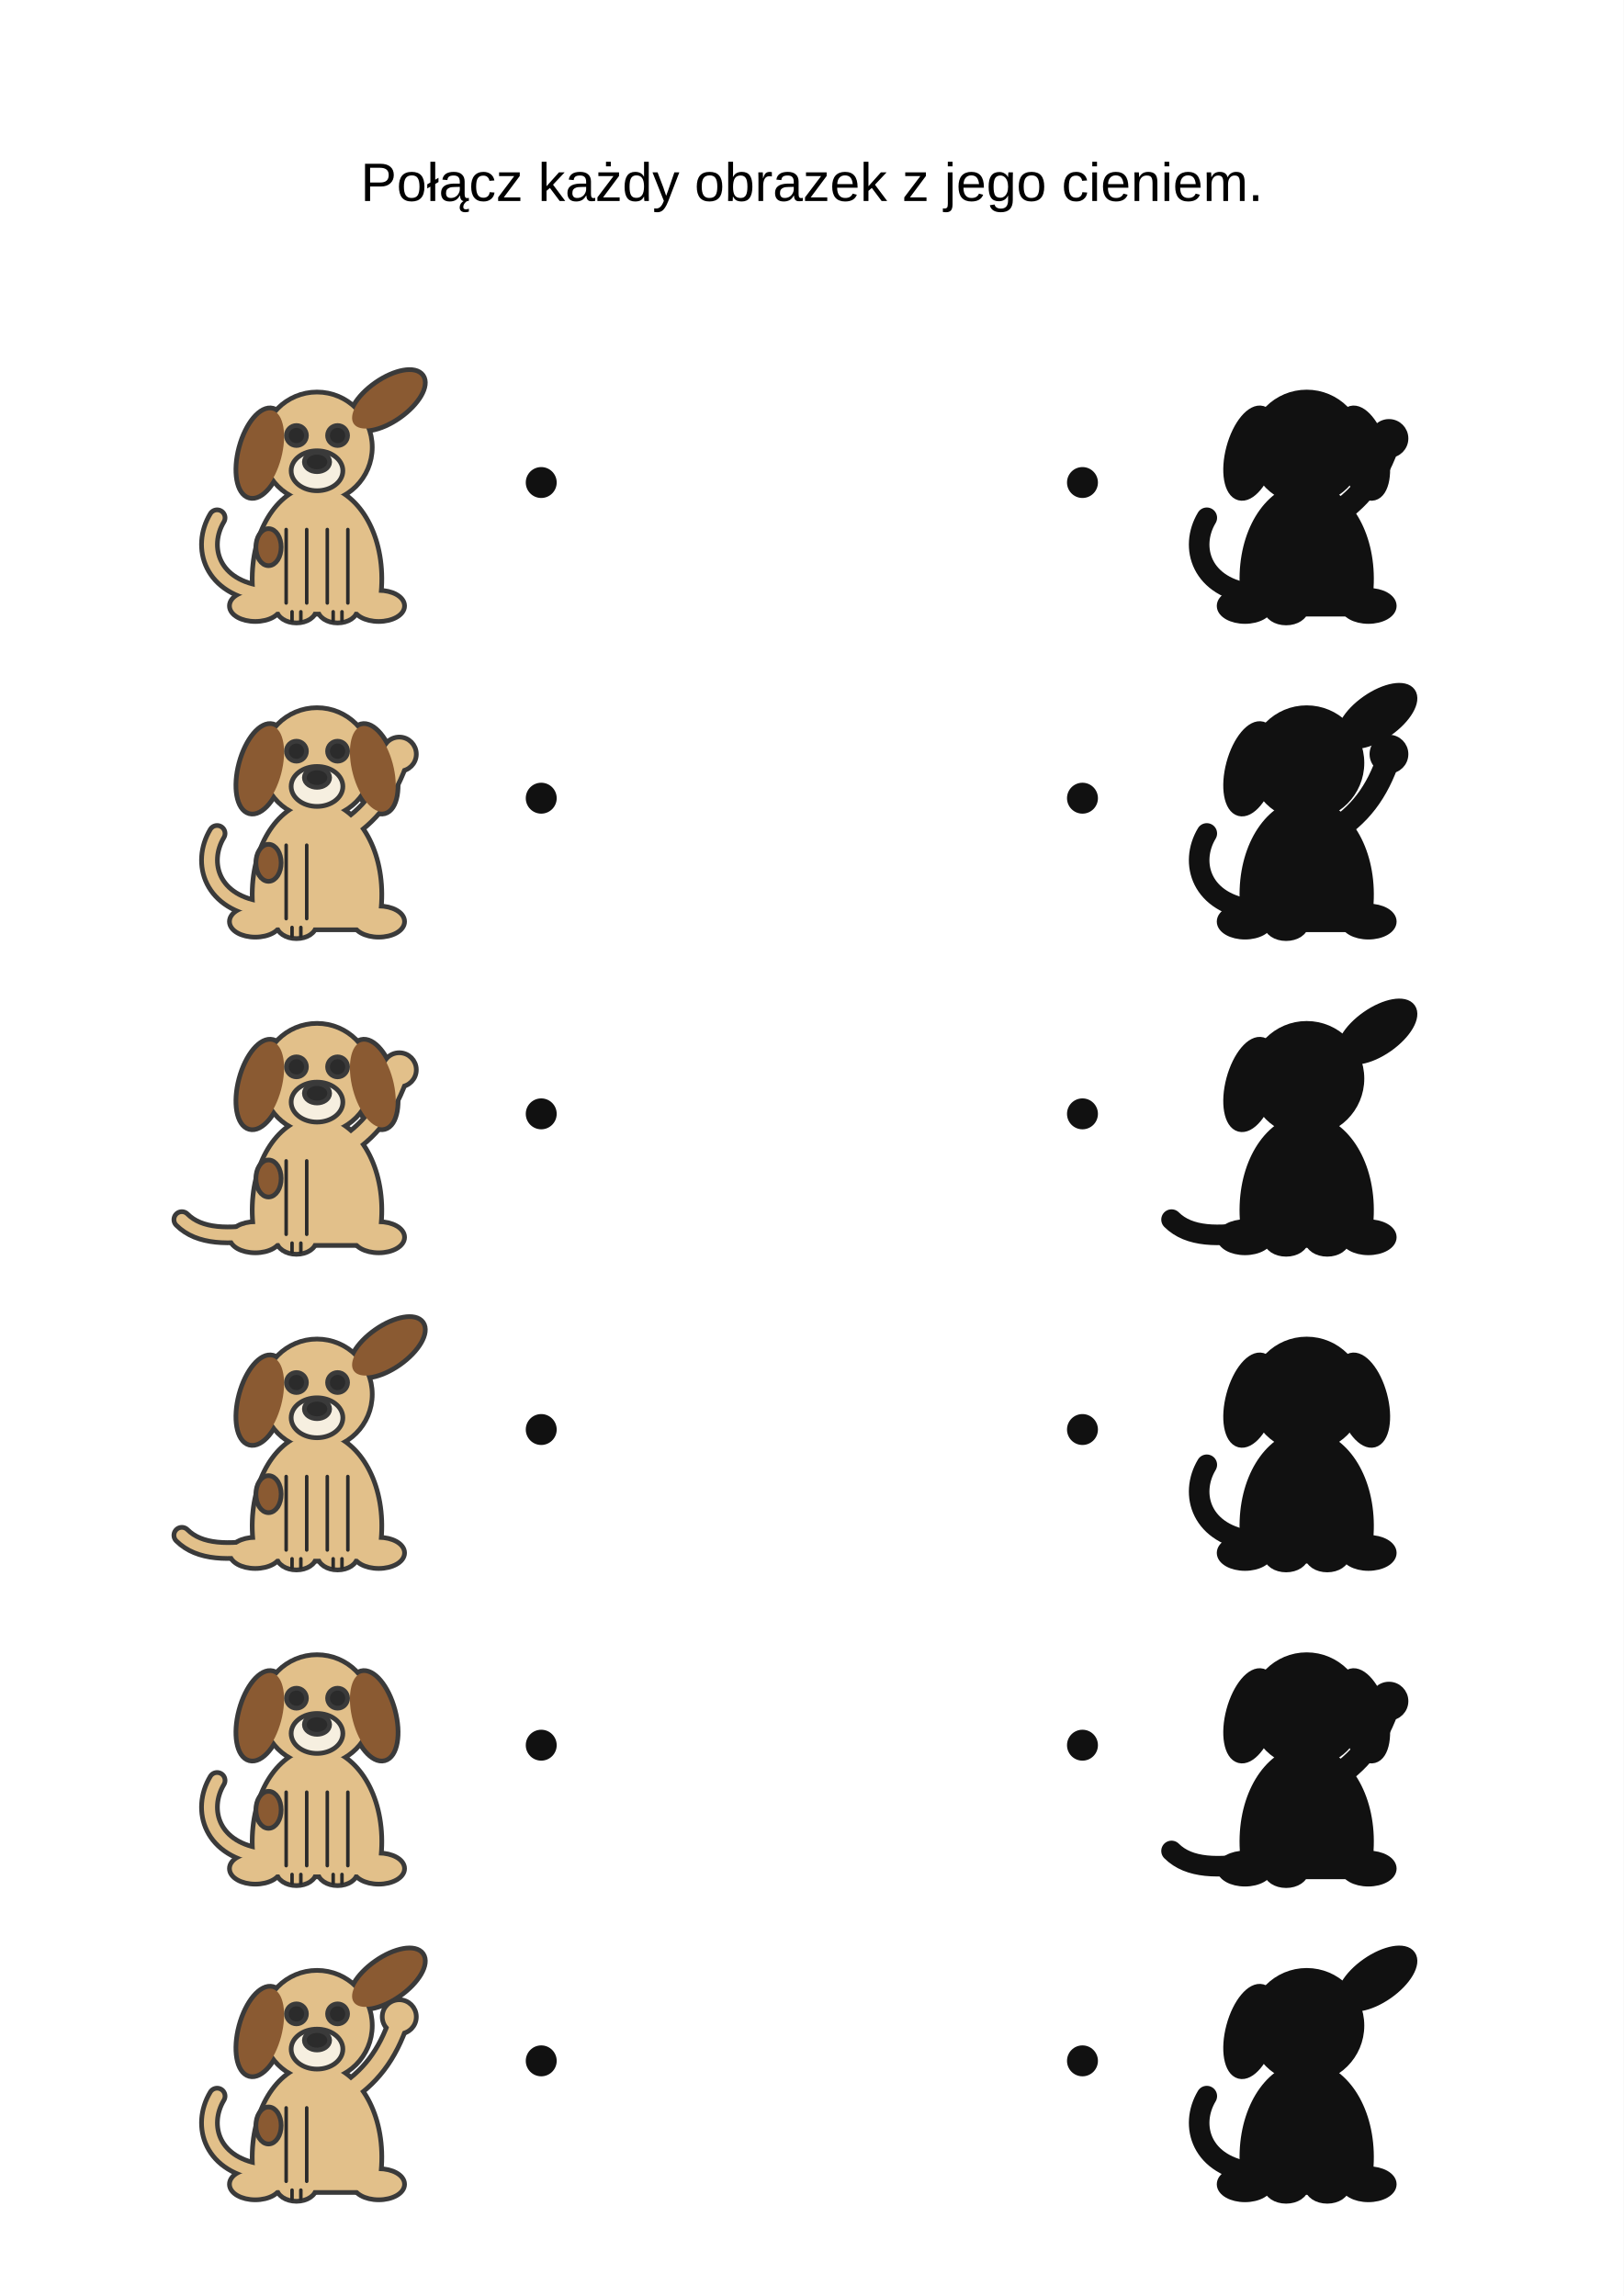
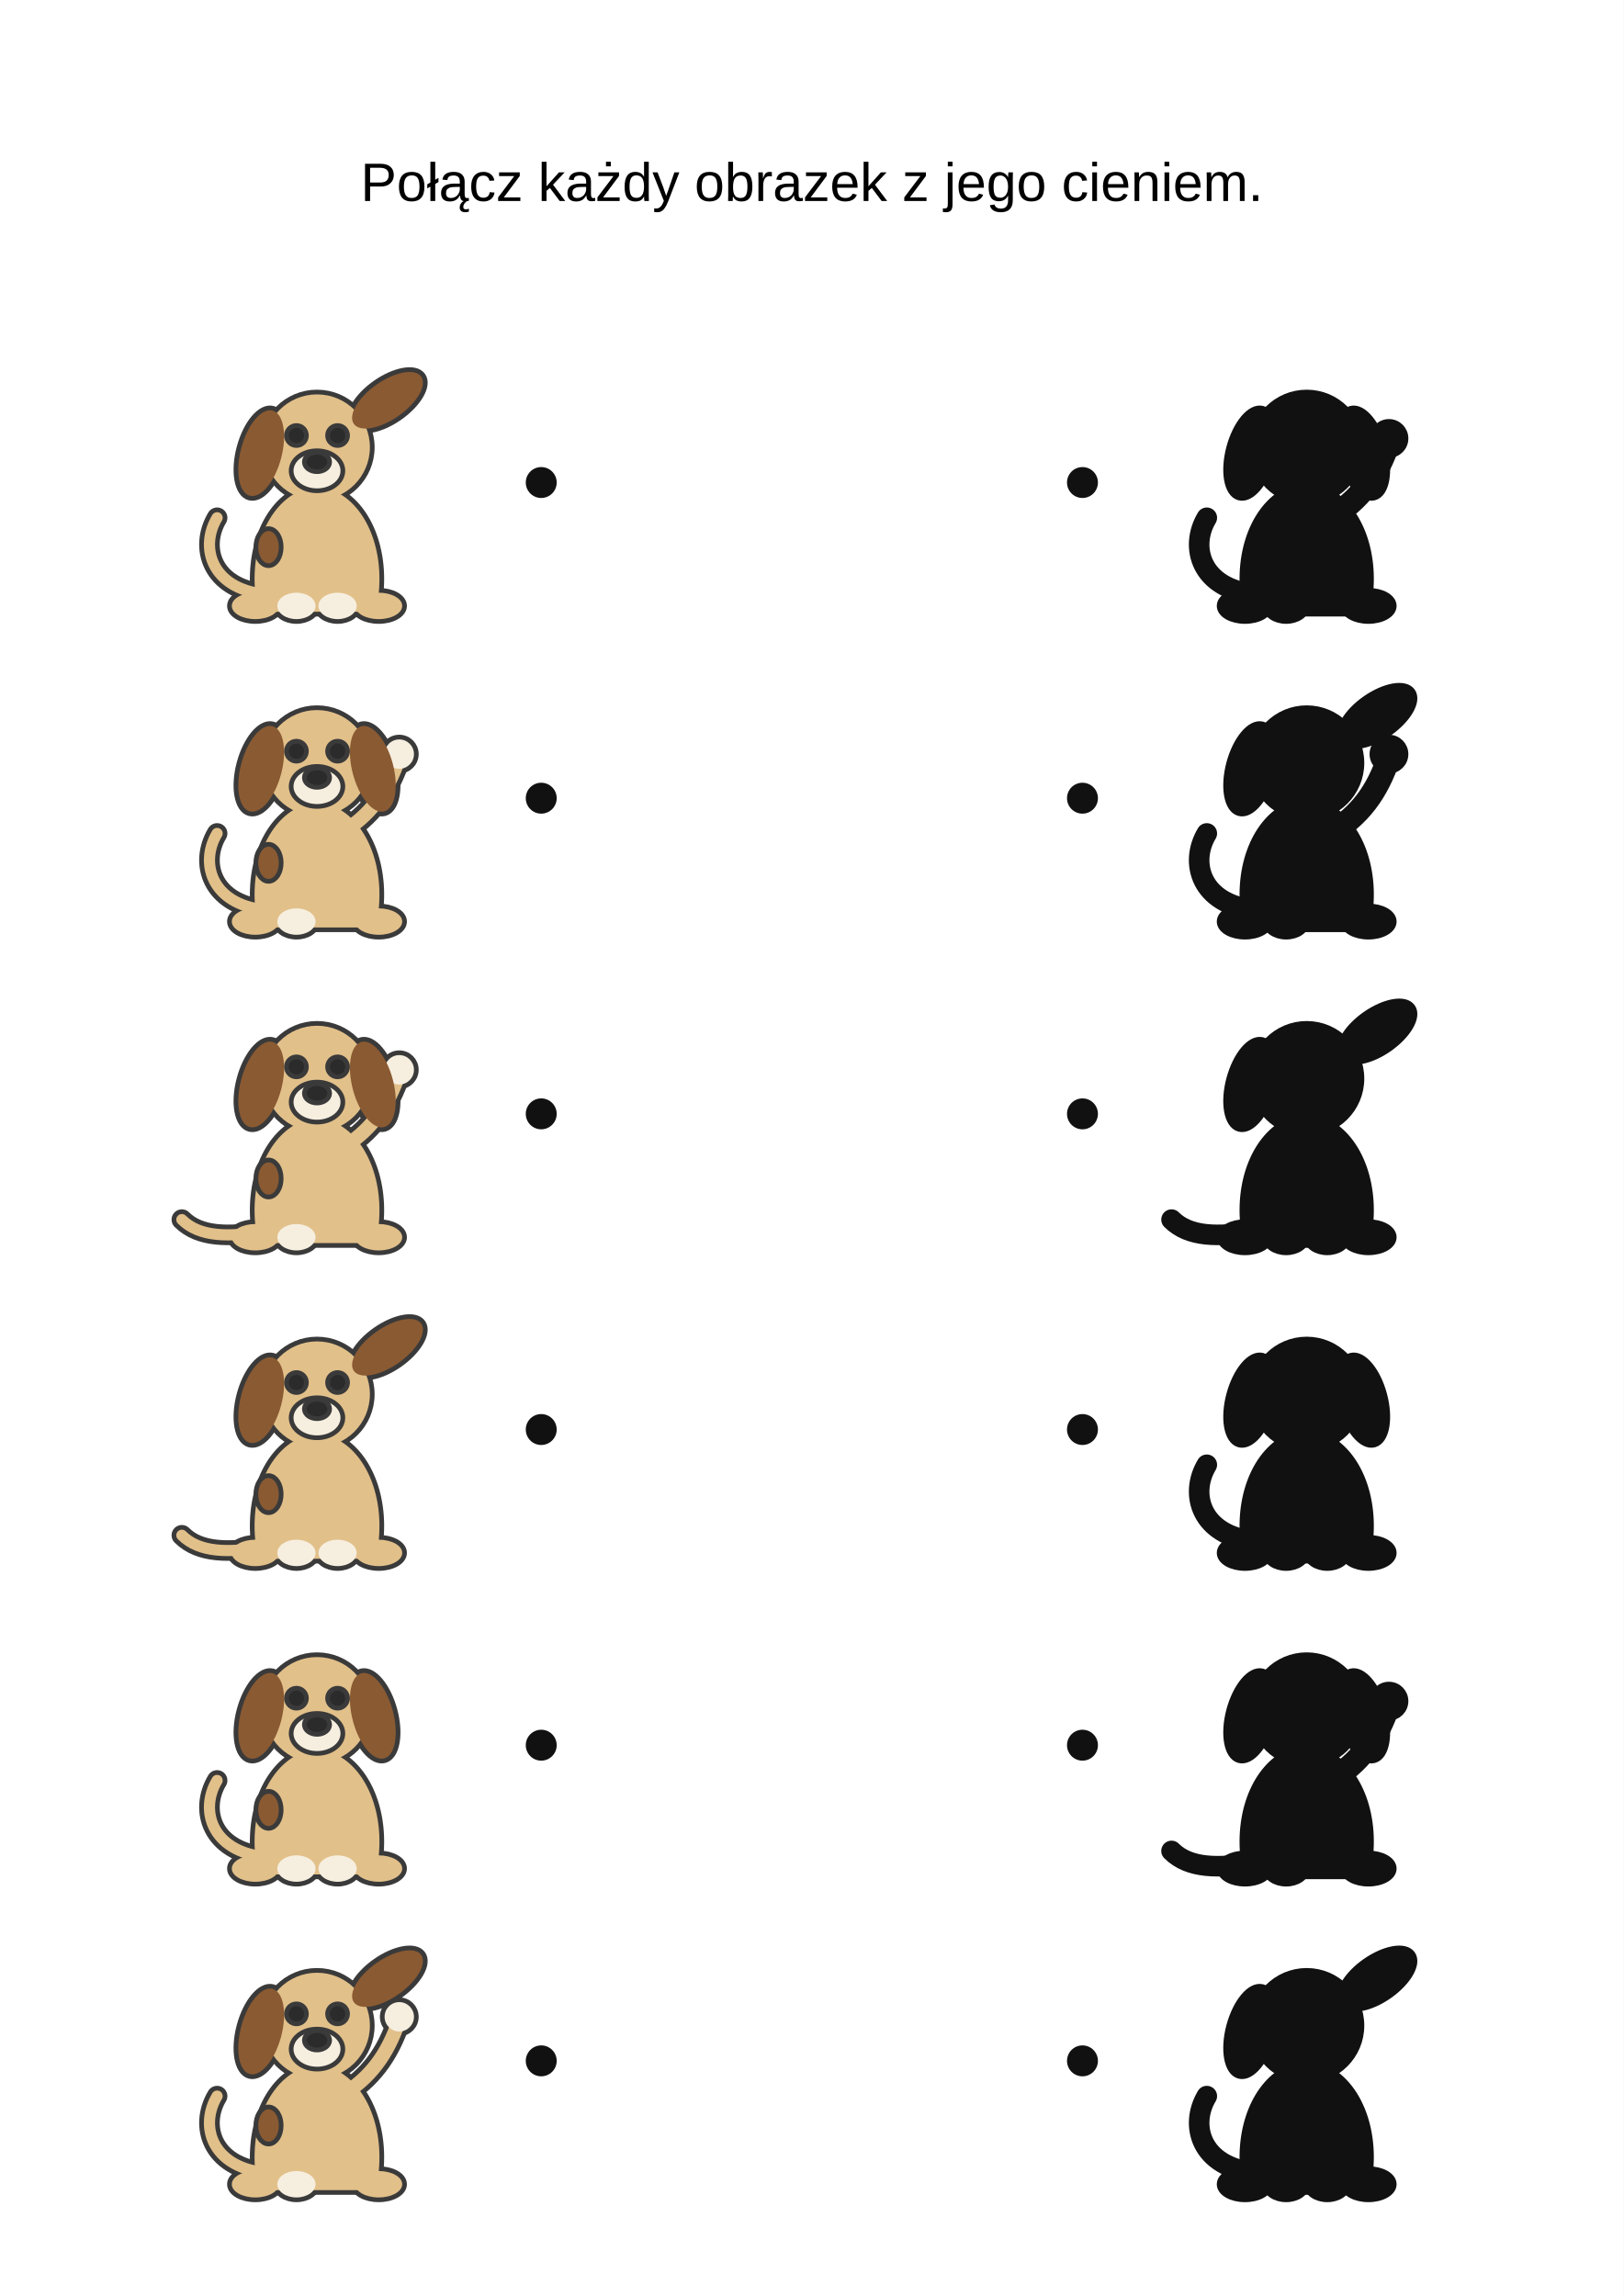
<svg xmlns="http://www.w3.org/2000/svg" width="210mm" height="297mm" viewBox="0 0 210 297">
  <rect x="0" y="0" width="210" height="297" fill="#fff" />
  <text x="105" y="26" font-family="Arial, Helvetica, sans-serif" font-size="7" text-anchor="middle">Połącz każdy obrazek z jego cieniem.</text>
  <g transform="translate(22 43.41667) scale(0.38)">
    <path d="M32 88 C14 86 10 72 16 62" fill="none" stroke="#3a3a3a" stroke-width="7" stroke-linecap="round" stroke-linejoin="round" />
    <ellipse cx="29" cy="92" rx="8" ry="4.5" transform="rotate(0 29 92)" fill="#3a3a3a" stroke="#3a3a3a" stroke-width="3.2" stroke-linejoin="round" />
    <ellipse cx="71" cy="92" rx="8" ry="4.5" transform="rotate(0 71 92)" fill="#3a3a3a" stroke="#3a3a3a" stroke-width="3.2" stroke-linejoin="round" />
    <path d="M30 94 C26 76 32 60 42 54 H58 C68 60 74 76 70 94 Z" fill="#3a3a3a" stroke="#3a3a3a" stroke-width="3.2" stroke-linejoin="round" />
-     <path d="M44 64 L43 90" fill="none" stroke="#3a3a3a" stroke-width="7" stroke-linecap="round" stroke-linejoin="round" />
-     <ellipse cx="43" cy="93" rx="6" ry="4" transform="rotate(0 43 93)" fill="#3a3a3a" stroke="#3a3a3a" stroke-width="3.2" stroke-linejoin="round" />
-     <path d="M56 64 L57 90" fill="none" stroke="#3a3a3a" stroke-width="7" stroke-linecap="round" stroke-linejoin="round" />
-     <ellipse cx="57" cy="93" rx="6" ry="4" transform="rotate(0 57 93)" fill="#3a3a3a" stroke="#3a3a3a" stroke-width="3.2" stroke-linejoin="round" />
+     <ellipse cx="43" cy="92" rx="6.5" ry="4.5" transform="rotate(0 43 92)" fill="#3a3a3a" stroke="#3a3a3a" stroke-width="3.2" stroke-linejoin="round" />
+     <ellipse cx="57" cy="92" rx="6.5" ry="4.5" transform="rotate(0 57 92)" fill="#3a3a3a" stroke="#3a3a3a" stroke-width="3.2" stroke-linejoin="round" />
    <circle cx="50" cy="38" r="18" fill="#3a3a3a" stroke="#3a3a3a" stroke-width="3.2" stroke-linejoin="round" />
    <ellipse cx="31" cy="40" rx="7" ry="15" transform="rotate(15 31 40)" fill="#3a3a3a" stroke="#3a3a3a" stroke-width="3.2" stroke-linejoin="round" />
    <ellipse cx="74" cy="22" rx="6.5" ry="14" transform="rotate(55 74 22)" fill="#3a3a3a" stroke="#3a3a3a" stroke-width="3.2" stroke-linejoin="round" />
    <path d="M32 88 C14 86 10 72 16 62" fill="none" stroke="#e2c08a" stroke-width="3.8" stroke-linecap="round" stroke-linejoin="round" />
    <ellipse cx="29" cy="92" rx="8" ry="4.5" transform="rotate(0 29 92)" fill="#e2c08a" />
    <ellipse cx="71" cy="92" rx="8" ry="4.5" transform="rotate(0 71 92)" fill="#e2c08a" />
    <path d="M30 94 C26 76 32 60 42 54 H58 C68 60 74 76 70 94 Z" fill="#e2c08a" />
-     <path d="M44 64 L43 90" fill="none" stroke="#e2c08a" stroke-width="3.8" stroke-linecap="round" stroke-linejoin="round" />
-     <ellipse cx="43" cy="93" rx="6" ry="4" transform="rotate(0 43 93)" fill="#e2c08a" />
-     <path d="M56 64 L57 90" fill="none" stroke="#e2c08a" stroke-width="3.8" stroke-linecap="round" stroke-linejoin="round" />
-     <ellipse cx="57" cy="93" rx="6" ry="4" transform="rotate(0 57 93)" fill="#e2c08a" />
+     <ellipse cx="43" cy="92" rx="6.5" ry="4.5" transform="rotate(0 43 92)" fill="#f6efe0" />
+     <ellipse cx="57" cy="92" rx="6.5" ry="4.5" transform="rotate(0 57 92)" fill="#f6efe0" />
    <circle cx="50" cy="38" r="18" fill="#e2c08a" />
    <ellipse cx="31" cy="40" rx="7" ry="15" transform="rotate(15 31 40)" fill="#8a5a32" />
    <ellipse cx="74" cy="22" rx="6.5" ry="14" transform="rotate(55 74 22)" fill="#8a5a32" />
    <ellipse cx="33.5" cy="72" rx="3.5" ry="5.5" transform="rotate(0 33.5 72)" fill="#3a3a3a" stroke="#3a3a3a" stroke-width="3.2" stroke-linejoin="round" />
    <ellipse cx="33.5" cy="72" rx="3.5" ry="5.5" transform="rotate(0 33.5 72)" fill="#8a5a32" />
-     <path d="M39.5 66 L39.5 91 M46.5 66 L46.5 91 M41.5 94 L41.5 97 M44.5 94 L44.5 97" fill="none" stroke="#2b2b2b" stroke-width="1.2" stroke-linecap="round" stroke-linejoin="round" />
-     <path d="M53.5 66 L53.5 91 M60.5 66 L60.5 91 M55.5 94 L55.5 97 M58.5 94 L58.5 97" fill="none" stroke="#2b2b2b" stroke-width="1.2" stroke-linecap="round" stroke-linejoin="round" />
    <ellipse cx="50" cy="46" rx="8" ry="6" transform="rotate(0 50 46)" fill="#3a3a3a" stroke="#3a3a3a" stroke-width="3.2" stroke-linejoin="round" />
    <ellipse cx="50" cy="46" rx="8" ry="6" transform="rotate(0 50 46)" fill="#f6efe0" />
    <ellipse cx="50" cy="43" rx="3.5" ry="2.5" transform="rotate(0 50 43)" fill="#3a3a3a" stroke="#3a3a3a" stroke-width="3.2" stroke-linejoin="round" />
    <ellipse cx="50" cy="43" rx="3.5" ry="2.5" transform="rotate(0 50 43)" fill="#2b2b2b" />
    <circle cx="43" cy="34" r="2.6" fill="#3a3a3a" stroke="#3a3a3a" stroke-width="3.2" stroke-linejoin="round" />
    <circle cx="43" cy="34" r="2.6" fill="#2b2b2b" />
    <circle cx="57" cy="34" r="2.6" fill="#3a3a3a" stroke="#3a3a3a" stroke-width="3.2" stroke-linejoin="round" />
    <circle cx="57" cy="34" r="2.6" fill="#2b2b2b" />
  </g>
  <circle cx="70" cy="62.417" r="2" fill="#111" />
  <g transform="translate(150 43.41667) scale(0.38)">
    <path d="M32 88 C14 86 10 72 16 62" fill="none" stroke="#111111" stroke-width="7" stroke-linecap="round" stroke-linejoin="round" />
    <path d="M58 62 C68 56 74 48 78 36" fill="none" stroke="#111111" stroke-width="8" stroke-linecap="round" stroke-linejoin="round" />
    <circle cx="78" cy="35" r="5" fill="#111111" stroke="#111111" stroke-width="3.2" stroke-linejoin="round" />
    <ellipse cx="29" cy="92" rx="8" ry="4.5" transform="rotate(0 29 92)" fill="#111111" stroke="#111111" stroke-width="3.2" stroke-linejoin="round" />
    <ellipse cx="71" cy="92" rx="8" ry="4.5" transform="rotate(0 71 92)" fill="#111111" stroke="#111111" stroke-width="3.2" stroke-linejoin="round" />
    <path d="M30 94 C26 76 32 60 42 54 H58 C68 60 74 76 70 94 Z" fill="#111111" stroke="#111111" stroke-width="3.2" stroke-linejoin="round" />
-     <path d="M44 64 L43 90" fill="none" stroke="#111111" stroke-width="7" stroke-linecap="round" stroke-linejoin="round" />
-     <ellipse cx="43" cy="93" rx="6" ry="4" transform="rotate(0 43 93)" fill="#111111" stroke="#111111" stroke-width="3.2" stroke-linejoin="round" />
+     <ellipse cx="43" cy="92" rx="6.5" ry="4.5" transform="rotate(0 43 92)" fill="#111111" stroke="#111111" stroke-width="3.2" stroke-linejoin="round" />
    <circle cx="50" cy="38" r="18" fill="#111111" stroke="#111111" stroke-width="3.2" stroke-linejoin="round" />
    <ellipse cx="31" cy="40" rx="7" ry="15" transform="rotate(15 31 40)" fill="#111111" stroke="#111111" stroke-width="3.2" stroke-linejoin="round" />
    <ellipse cx="69" cy="40" rx="7" ry="15" transform="rotate(-15 69 40)" fill="#111111" stroke="#111111" stroke-width="3.2" stroke-linejoin="round" />
  </g>
  <circle cx="140" cy="62.417" r="2" fill="#111" />
  <g transform="translate(22 84.25) scale(0.38)">
    <path d="M32 88 C14 86 10 72 16 62" fill="none" stroke="#3a3a3a" stroke-width="7" stroke-linecap="round" stroke-linejoin="round" />
    <path d="M58 62 C68 56 74 48 78 36" fill="none" stroke="#3a3a3a" stroke-width="8" stroke-linecap="round" stroke-linejoin="round" />
    <circle cx="78" cy="35" r="5" fill="#3a3a3a" stroke="#3a3a3a" stroke-width="3.2" stroke-linejoin="round" />
    <ellipse cx="29" cy="92" rx="8" ry="4.5" transform="rotate(0 29 92)" fill="#3a3a3a" stroke="#3a3a3a" stroke-width="3.2" stroke-linejoin="round" />
    <ellipse cx="71" cy="92" rx="8" ry="4.5" transform="rotate(0 71 92)" fill="#3a3a3a" stroke="#3a3a3a" stroke-width="3.2" stroke-linejoin="round" />
    <path d="M30 94 C26 76 32 60 42 54 H58 C68 60 74 76 70 94 Z" fill="#3a3a3a" stroke="#3a3a3a" stroke-width="3.2" stroke-linejoin="round" />
-     <path d="M44 64 L43 90" fill="none" stroke="#3a3a3a" stroke-width="7" stroke-linecap="round" stroke-linejoin="round" />
-     <ellipse cx="43" cy="93" rx="6" ry="4" transform="rotate(0 43 93)" fill="#3a3a3a" stroke="#3a3a3a" stroke-width="3.2" stroke-linejoin="round" />
+     <ellipse cx="43" cy="92" rx="6.5" ry="4.5" transform="rotate(0 43 92)" fill="#3a3a3a" stroke="#3a3a3a" stroke-width="3.2" stroke-linejoin="round" />
    <circle cx="50" cy="38" r="18" fill="#3a3a3a" stroke="#3a3a3a" stroke-width="3.2" stroke-linejoin="round" />
    <ellipse cx="31" cy="40" rx="7" ry="15" transform="rotate(15 31 40)" fill="#3a3a3a" stroke="#3a3a3a" stroke-width="3.2" stroke-linejoin="round" />
    <ellipse cx="69" cy="40" rx="7" ry="15" transform="rotate(-15 69 40)" fill="#3a3a3a" stroke="#3a3a3a" stroke-width="3.2" stroke-linejoin="round" />
    <path d="M32 88 C14 86 10 72 16 62" fill="none" stroke="#e2c08a" stroke-width="3.8" stroke-linecap="round" stroke-linejoin="round" />
    <path d="M58 62 C68 56 74 48 78 36" fill="none" stroke="#e2c08a" stroke-width="4.8" stroke-linecap="round" stroke-linejoin="round" />
-     <circle cx="78" cy="35" r="5" fill="#e2c08a" />
-     <ellipse cx="29" cy="92" rx="8" ry="4.5" transform="rotate(0 29 92)" fill="#e2c08a" />
-     <ellipse cx="71" cy="92" rx="8" ry="4.5" transform="rotate(0 71 92)" fill="#e2c08a" />
-     <path d="M30 94 C26 76 32 60 42 54 H58 C68 60 74 76 70 94 Z" fill="#e2c08a" />
-     <path d="M44 64 L43 90" fill="none" stroke="#e2c08a" stroke-width="3.8" stroke-linecap="round" stroke-linejoin="round" />
-     <ellipse cx="43" cy="93" rx="6" ry="4" transform="rotate(0 43 93)" fill="#e2c08a" />
+     <circle cx="78" cy="35" r="5" fill="#f6efe0" />
+     <ellipse cx="29" cy="92" rx="8" ry="4.5" transform="rotate(0 29 92)" fill="#e2c08a" />
+     <ellipse cx="71" cy="92" rx="8" ry="4.5" transform="rotate(0 71 92)" fill="#e2c08a" />
+     <path d="M30 94 C26 76 32 60 42 54 H58 C68 60 74 76 70 94 Z" fill="#e2c08a" />
+     <ellipse cx="43" cy="92" rx="6.5" ry="4.5" transform="rotate(0 43 92)" fill="#f6efe0" />
    <circle cx="50" cy="38" r="18" fill="#e2c08a" />
    <ellipse cx="31" cy="40" rx="7" ry="15" transform="rotate(15 31 40)" fill="#8a5a32" />
    <ellipse cx="69" cy="40" rx="7" ry="15" transform="rotate(-15 69 40)" fill="#8a5a32" />
    <ellipse cx="33.5" cy="72" rx="3.5" ry="5.5" transform="rotate(0 33.5 72)" fill="#3a3a3a" stroke="#3a3a3a" stroke-width="3.2" stroke-linejoin="round" />
    <ellipse cx="33.5" cy="72" rx="3.5" ry="5.5" transform="rotate(0 33.5 72)" fill="#8a5a32" />
-     <path d="M39.5 66 L39.5 91 M46.5 66 L46.5 91 M41.5 94 L41.5 97 M44.5 94 L44.5 97" fill="none" stroke="#2b2b2b" stroke-width="1.2" stroke-linecap="round" stroke-linejoin="round" />
    <ellipse cx="50" cy="46" rx="8" ry="6" transform="rotate(0 50 46)" fill="#3a3a3a" stroke="#3a3a3a" stroke-width="3.2" stroke-linejoin="round" />
    <ellipse cx="50" cy="46" rx="8" ry="6" transform="rotate(0 50 46)" fill="#f6efe0" />
    <ellipse cx="50" cy="43" rx="3.5" ry="2.5" transform="rotate(0 50 43)" fill="#3a3a3a" stroke="#3a3a3a" stroke-width="3.2" stroke-linejoin="round" />
    <ellipse cx="50" cy="43" rx="3.5" ry="2.5" transform="rotate(0 50 43)" fill="#2b2b2b" />
    <circle cx="43" cy="34" r="2.6" fill="#3a3a3a" stroke="#3a3a3a" stroke-width="3.2" stroke-linejoin="round" />
    <circle cx="43" cy="34" r="2.6" fill="#2b2b2b" />
    <circle cx="57" cy="34" r="2.6" fill="#3a3a3a" stroke="#3a3a3a" stroke-width="3.2" stroke-linejoin="round" />
    <circle cx="57" cy="34" r="2.6" fill="#2b2b2b" />
  </g>
  <circle cx="70" cy="103.25" r="2" fill="#111" />
  <g transform="translate(150 84.25) scale(0.38)">
    <path d="M32 88 C14 86 10 72 16 62" fill="none" stroke="#111111" stroke-width="7" stroke-linecap="round" stroke-linejoin="round" />
    <path d="M58 62 C68 56 74 48 78 36" fill="none" stroke="#111111" stroke-width="8" stroke-linecap="round" stroke-linejoin="round" />
    <circle cx="78" cy="35" r="5" fill="#111111" stroke="#111111" stroke-width="3.2" stroke-linejoin="round" />
    <ellipse cx="29" cy="92" rx="8" ry="4.5" transform="rotate(0 29 92)" fill="#111111" stroke="#111111" stroke-width="3.2" stroke-linejoin="round" />
    <ellipse cx="71" cy="92" rx="8" ry="4.5" transform="rotate(0 71 92)" fill="#111111" stroke="#111111" stroke-width="3.2" stroke-linejoin="round" />
    <path d="M30 94 C26 76 32 60 42 54 H58 C68 60 74 76 70 94 Z" fill="#111111" stroke="#111111" stroke-width="3.2" stroke-linejoin="round" />
-     <path d="M44 64 L43 90" fill="none" stroke="#111111" stroke-width="7" stroke-linecap="round" stroke-linejoin="round" />
-     <ellipse cx="43" cy="93" rx="6" ry="4" transform="rotate(0 43 93)" fill="#111111" stroke="#111111" stroke-width="3.2" stroke-linejoin="round" />
+     <ellipse cx="43" cy="92" rx="6.5" ry="4.5" transform="rotate(0 43 92)" fill="#111111" stroke="#111111" stroke-width="3.2" stroke-linejoin="round" />
    <circle cx="50" cy="38" r="18" fill="#111111" stroke="#111111" stroke-width="3.2" stroke-linejoin="round" />
    <ellipse cx="31" cy="40" rx="7" ry="15" transform="rotate(15 31 40)" fill="#111111" stroke="#111111" stroke-width="3.2" stroke-linejoin="round" />
    <ellipse cx="74" cy="22" rx="6.5" ry="14" transform="rotate(55 74 22)" fill="#111111" stroke="#111111" stroke-width="3.2" stroke-linejoin="round" />
  </g>
  <circle cx="140" cy="103.25" r="2" fill="#111" />
  <g transform="translate(22 125.0833) scale(0.38)">
    <path d="M32 90 C20 92 10 92 4 86" fill="none" stroke="#3a3a3a" stroke-width="7" stroke-linecap="round" stroke-linejoin="round" />
    <path d="M58 62 C68 56 74 48 78 36" fill="none" stroke="#3a3a3a" stroke-width="8" stroke-linecap="round" stroke-linejoin="round" />
    <circle cx="78" cy="35" r="5" fill="#3a3a3a" stroke="#3a3a3a" stroke-width="3.2" stroke-linejoin="round" />
    <ellipse cx="29" cy="92" rx="8" ry="4.5" transform="rotate(0 29 92)" fill="#3a3a3a" stroke="#3a3a3a" stroke-width="3.2" stroke-linejoin="round" />
    <ellipse cx="71" cy="92" rx="8" ry="4.5" transform="rotate(0 71 92)" fill="#3a3a3a" stroke="#3a3a3a" stroke-width="3.2" stroke-linejoin="round" />
    <path d="M30 94 C26 76 32 60 42 54 H58 C68 60 74 76 70 94 Z" fill="#3a3a3a" stroke="#3a3a3a" stroke-width="3.2" stroke-linejoin="round" />
-     <path d="M44 64 L43 90" fill="none" stroke="#3a3a3a" stroke-width="7" stroke-linecap="round" stroke-linejoin="round" />
-     <ellipse cx="43" cy="93" rx="6" ry="4" transform="rotate(0 43 93)" fill="#3a3a3a" stroke="#3a3a3a" stroke-width="3.2" stroke-linejoin="round" />
+     <ellipse cx="43" cy="92" rx="6.5" ry="4.5" transform="rotate(0 43 92)" fill="#3a3a3a" stroke="#3a3a3a" stroke-width="3.2" stroke-linejoin="round" />
    <circle cx="50" cy="38" r="18" fill="#3a3a3a" stroke="#3a3a3a" stroke-width="3.2" stroke-linejoin="round" />
    <ellipse cx="31" cy="40" rx="7" ry="15" transform="rotate(15 31 40)" fill="#3a3a3a" stroke="#3a3a3a" stroke-width="3.2" stroke-linejoin="round" />
    <ellipse cx="69" cy="40" rx="7" ry="15" transform="rotate(-15 69 40)" fill="#3a3a3a" stroke="#3a3a3a" stroke-width="3.2" stroke-linejoin="round" />
    <path d="M32 90 C20 92 10 92 4 86" fill="none" stroke="#e2c08a" stroke-width="3.8" stroke-linecap="round" stroke-linejoin="round" />
    <path d="M58 62 C68 56 74 48 78 36" fill="none" stroke="#e2c08a" stroke-width="4.8" stroke-linecap="round" stroke-linejoin="round" />
-     <circle cx="78" cy="35" r="5" fill="#e2c08a" />
-     <ellipse cx="29" cy="92" rx="8" ry="4.5" transform="rotate(0 29 92)" fill="#e2c08a" />
-     <ellipse cx="71" cy="92" rx="8" ry="4.5" transform="rotate(0 71 92)" fill="#e2c08a" />
-     <path d="M30 94 C26 76 32 60 42 54 H58 C68 60 74 76 70 94 Z" fill="#e2c08a" />
-     <path d="M44 64 L43 90" fill="none" stroke="#e2c08a" stroke-width="3.8" stroke-linecap="round" stroke-linejoin="round" />
-     <ellipse cx="43" cy="93" rx="6" ry="4" transform="rotate(0 43 93)" fill="#e2c08a" />
+     <circle cx="78" cy="35" r="5" fill="#f6efe0" />
+     <ellipse cx="29" cy="92" rx="8" ry="4.5" transform="rotate(0 29 92)" fill="#e2c08a" />
+     <ellipse cx="71" cy="92" rx="8" ry="4.5" transform="rotate(0 71 92)" fill="#e2c08a" />
+     <path d="M30 94 C26 76 32 60 42 54 H58 C68 60 74 76 70 94 Z" fill="#e2c08a" />
+     <ellipse cx="43" cy="92" rx="6.5" ry="4.5" transform="rotate(0 43 92)" fill="#f6efe0" />
    <circle cx="50" cy="38" r="18" fill="#e2c08a" />
    <ellipse cx="31" cy="40" rx="7" ry="15" transform="rotate(15 31 40)" fill="#8a5a32" />
    <ellipse cx="69" cy="40" rx="7" ry="15" transform="rotate(-15 69 40)" fill="#8a5a32" />
    <ellipse cx="33.5" cy="72" rx="3.5" ry="5.5" transform="rotate(0 33.5 72)" fill="#3a3a3a" stroke="#3a3a3a" stroke-width="3.2" stroke-linejoin="round" />
    <ellipse cx="33.5" cy="72" rx="3.5" ry="5.5" transform="rotate(0 33.5 72)" fill="#8a5a32" />
-     <path d="M39.5 66 L39.5 91 M46.5 66 L46.5 91 M41.5 94 L41.5 97 M44.5 94 L44.5 97" fill="none" stroke="#2b2b2b" stroke-width="1.2" stroke-linecap="round" stroke-linejoin="round" />
    <ellipse cx="50" cy="46" rx="8" ry="6" transform="rotate(0 50 46)" fill="#3a3a3a" stroke="#3a3a3a" stroke-width="3.2" stroke-linejoin="round" />
    <ellipse cx="50" cy="46" rx="8" ry="6" transform="rotate(0 50 46)" fill="#f6efe0" />
    <ellipse cx="50" cy="43" rx="3.5" ry="2.5" transform="rotate(0 50 43)" fill="#3a3a3a" stroke="#3a3a3a" stroke-width="3.2" stroke-linejoin="round" />
    <ellipse cx="50" cy="43" rx="3.5" ry="2.5" transform="rotate(0 50 43)" fill="#2b2b2b" />
    <circle cx="43" cy="34" r="2.6" fill="#3a3a3a" stroke="#3a3a3a" stroke-width="3.2" stroke-linejoin="round" />
    <circle cx="43" cy="34" r="2.6" fill="#2b2b2b" />
    <circle cx="57" cy="34" r="2.6" fill="#3a3a3a" stroke="#3a3a3a" stroke-width="3.2" stroke-linejoin="round" />
    <circle cx="57" cy="34" r="2.6" fill="#2b2b2b" />
  </g>
  <circle cx="70" cy="144.083" r="2" fill="#111" />
  <g transform="translate(150 125.0833) scale(0.38)">
    <path d="M32 90 C20 92 10 92 4 86" fill="none" stroke="#111111" stroke-width="7" stroke-linecap="round" stroke-linejoin="round" />
    <ellipse cx="29" cy="92" rx="8" ry="4.5" transform="rotate(0 29 92)" fill="#111111" stroke="#111111" stroke-width="3.2" stroke-linejoin="round" />
    <ellipse cx="71" cy="92" rx="8" ry="4.5" transform="rotate(0 71 92)" fill="#111111" stroke="#111111" stroke-width="3.2" stroke-linejoin="round" />
    <path d="M30 94 C26 76 32 60 42 54 H58 C68 60 74 76 70 94 Z" fill="#111111" stroke="#111111" stroke-width="3.2" stroke-linejoin="round" />
-     <path d="M44 64 L43 90" fill="none" stroke="#111111" stroke-width="7" stroke-linecap="round" stroke-linejoin="round" />
-     <ellipse cx="43" cy="93" rx="6" ry="4" transform="rotate(0 43 93)" fill="#111111" stroke="#111111" stroke-width="3.2" stroke-linejoin="round" />
-     <path d="M56 64 L57 90" fill="none" stroke="#111111" stroke-width="7" stroke-linecap="round" stroke-linejoin="round" />
-     <ellipse cx="57" cy="93" rx="6" ry="4" transform="rotate(0 57 93)" fill="#111111" stroke="#111111" stroke-width="3.2" stroke-linejoin="round" />
+     <ellipse cx="43" cy="92" rx="6.5" ry="4.5" transform="rotate(0 43 92)" fill="#111111" stroke="#111111" stroke-width="3.2" stroke-linejoin="round" />
+     <ellipse cx="57" cy="92" rx="6.5" ry="4.5" transform="rotate(0 57 92)" fill="#111111" stroke="#111111" stroke-width="3.2" stroke-linejoin="round" />
    <circle cx="50" cy="38" r="18" fill="#111111" stroke="#111111" stroke-width="3.2" stroke-linejoin="round" />
    <ellipse cx="31" cy="40" rx="7" ry="15" transform="rotate(15 31 40)" fill="#111111" stroke="#111111" stroke-width="3.2" stroke-linejoin="round" />
    <ellipse cx="74" cy="22" rx="6.5" ry="14" transform="rotate(55 74 22)" fill="#111111" stroke="#111111" stroke-width="3.2" stroke-linejoin="round" />
  </g>
  <circle cx="140" cy="144.083" r="2" fill="#111" />
  <g transform="translate(22 165.9167) scale(0.38)">
    <path d="M32 90 C20 92 10 92 4 86" fill="none" stroke="#3a3a3a" stroke-width="7" stroke-linecap="round" stroke-linejoin="round" />
    <ellipse cx="29" cy="92" rx="8" ry="4.5" transform="rotate(0 29 92)" fill="#3a3a3a" stroke="#3a3a3a" stroke-width="3.2" stroke-linejoin="round" />
    <ellipse cx="71" cy="92" rx="8" ry="4.5" transform="rotate(0 71 92)" fill="#3a3a3a" stroke="#3a3a3a" stroke-width="3.2" stroke-linejoin="round" />
    <path d="M30 94 C26 76 32 60 42 54 H58 C68 60 74 76 70 94 Z" fill="#3a3a3a" stroke="#3a3a3a" stroke-width="3.2" stroke-linejoin="round" />
-     <path d="M44 64 L43 90" fill="none" stroke="#3a3a3a" stroke-width="7" stroke-linecap="round" stroke-linejoin="round" />
-     <ellipse cx="43" cy="93" rx="6" ry="4" transform="rotate(0 43 93)" fill="#3a3a3a" stroke="#3a3a3a" stroke-width="3.2" stroke-linejoin="round" />
-     <path d="M56 64 L57 90" fill="none" stroke="#3a3a3a" stroke-width="7" stroke-linecap="round" stroke-linejoin="round" />
-     <ellipse cx="57" cy="93" rx="6" ry="4" transform="rotate(0 57 93)" fill="#3a3a3a" stroke="#3a3a3a" stroke-width="3.2" stroke-linejoin="round" />
+     <ellipse cx="43" cy="92" rx="6.5" ry="4.5" transform="rotate(0 43 92)" fill="#3a3a3a" stroke="#3a3a3a" stroke-width="3.2" stroke-linejoin="round" />
+     <ellipse cx="57" cy="92" rx="6.5" ry="4.5" transform="rotate(0 57 92)" fill="#3a3a3a" stroke="#3a3a3a" stroke-width="3.2" stroke-linejoin="round" />
    <circle cx="50" cy="38" r="18" fill="#3a3a3a" stroke="#3a3a3a" stroke-width="3.2" stroke-linejoin="round" />
    <ellipse cx="31" cy="40" rx="7" ry="15" transform="rotate(15 31 40)" fill="#3a3a3a" stroke="#3a3a3a" stroke-width="3.2" stroke-linejoin="round" />
    <ellipse cx="74" cy="22" rx="6.5" ry="14" transform="rotate(55 74 22)" fill="#3a3a3a" stroke="#3a3a3a" stroke-width="3.2" stroke-linejoin="round" />
    <path d="M32 90 C20 92 10 92 4 86" fill="none" stroke="#e2c08a" stroke-width="3.8" stroke-linecap="round" stroke-linejoin="round" />
    <ellipse cx="29" cy="92" rx="8" ry="4.5" transform="rotate(0 29 92)" fill="#e2c08a" />
    <ellipse cx="71" cy="92" rx="8" ry="4.5" transform="rotate(0 71 92)" fill="#e2c08a" />
    <path d="M30 94 C26 76 32 60 42 54 H58 C68 60 74 76 70 94 Z" fill="#e2c08a" />
-     <path d="M44 64 L43 90" fill="none" stroke="#e2c08a" stroke-width="3.8" stroke-linecap="round" stroke-linejoin="round" />
-     <ellipse cx="43" cy="93" rx="6" ry="4" transform="rotate(0 43 93)" fill="#e2c08a" />
-     <path d="M56 64 L57 90" fill="none" stroke="#e2c08a" stroke-width="3.8" stroke-linecap="round" stroke-linejoin="round" />
-     <ellipse cx="57" cy="93" rx="6" ry="4" transform="rotate(0 57 93)" fill="#e2c08a" />
+     <ellipse cx="43" cy="92" rx="6.5" ry="4.5" transform="rotate(0 43 92)" fill="#f6efe0" />
+     <ellipse cx="57" cy="92" rx="6.5" ry="4.5" transform="rotate(0 57 92)" fill="#f6efe0" />
    <circle cx="50" cy="38" r="18" fill="#e2c08a" />
    <ellipse cx="31" cy="40" rx="7" ry="15" transform="rotate(15 31 40)" fill="#8a5a32" />
    <ellipse cx="74" cy="22" rx="6.5" ry="14" transform="rotate(55 74 22)" fill="#8a5a32" />
    <ellipse cx="33.5" cy="72" rx="3.5" ry="5.5" transform="rotate(0 33.5 72)" fill="#3a3a3a" stroke="#3a3a3a" stroke-width="3.2" stroke-linejoin="round" />
    <ellipse cx="33.5" cy="72" rx="3.5" ry="5.5" transform="rotate(0 33.5 72)" fill="#8a5a32" />
-     <path d="M39.5 66 L39.5 91 M46.5 66 L46.5 91 M41.5 94 L41.5 97 M44.5 94 L44.5 97" fill="none" stroke="#2b2b2b" stroke-width="1.2" stroke-linecap="round" stroke-linejoin="round" />
-     <path d="M53.5 66 L53.5 91 M60.5 66 L60.5 91 M55.5 94 L55.5 97 M58.5 94 L58.5 97" fill="none" stroke="#2b2b2b" stroke-width="1.2" stroke-linecap="round" stroke-linejoin="round" />
    <ellipse cx="50" cy="46" rx="8" ry="6" transform="rotate(0 50 46)" fill="#3a3a3a" stroke="#3a3a3a" stroke-width="3.2" stroke-linejoin="round" />
    <ellipse cx="50" cy="46" rx="8" ry="6" transform="rotate(0 50 46)" fill="#f6efe0" />
    <ellipse cx="50" cy="43" rx="3.5" ry="2.5" transform="rotate(0 50 43)" fill="#3a3a3a" stroke="#3a3a3a" stroke-width="3.2" stroke-linejoin="round" />
    <ellipse cx="50" cy="43" rx="3.5" ry="2.5" transform="rotate(0 50 43)" fill="#2b2b2b" />
    <circle cx="43" cy="34" r="2.6" fill="#3a3a3a" stroke="#3a3a3a" stroke-width="3.2" stroke-linejoin="round" />
    <circle cx="43" cy="34" r="2.6" fill="#2b2b2b" />
    <circle cx="57" cy="34" r="2.6" fill="#3a3a3a" stroke="#3a3a3a" stroke-width="3.2" stroke-linejoin="round" />
    <circle cx="57" cy="34" r="2.6" fill="#2b2b2b" />
  </g>
  <circle cx="70" cy="184.917" r="2" fill="#111" />
  <g transform="translate(150 165.9167) scale(0.38)">
    <path d="M32 88 C14 86 10 72 16 62" fill="none" stroke="#111111" stroke-width="7" stroke-linecap="round" stroke-linejoin="round" />
    <ellipse cx="29" cy="92" rx="8" ry="4.5" transform="rotate(0 29 92)" fill="#111111" stroke="#111111" stroke-width="3.2" stroke-linejoin="round" />
    <ellipse cx="71" cy="92" rx="8" ry="4.5" transform="rotate(0 71 92)" fill="#111111" stroke="#111111" stroke-width="3.2" stroke-linejoin="round" />
    <path d="M30 94 C26 76 32 60 42 54 H58 C68 60 74 76 70 94 Z" fill="#111111" stroke="#111111" stroke-width="3.2" stroke-linejoin="round" />
-     <path d="M44 64 L43 90" fill="none" stroke="#111111" stroke-width="7" stroke-linecap="round" stroke-linejoin="round" />
-     <ellipse cx="43" cy="93" rx="6" ry="4" transform="rotate(0 43 93)" fill="#111111" stroke="#111111" stroke-width="3.2" stroke-linejoin="round" />
-     <path d="M56 64 L57 90" fill="none" stroke="#111111" stroke-width="7" stroke-linecap="round" stroke-linejoin="round" />
-     <ellipse cx="57" cy="93" rx="6" ry="4" transform="rotate(0 57 93)" fill="#111111" stroke="#111111" stroke-width="3.2" stroke-linejoin="round" />
+     <ellipse cx="43" cy="92" rx="6.5" ry="4.5" transform="rotate(0 43 92)" fill="#111111" stroke="#111111" stroke-width="3.2" stroke-linejoin="round" />
+     <ellipse cx="57" cy="92" rx="6.5" ry="4.5" transform="rotate(0 57 92)" fill="#111111" stroke="#111111" stroke-width="3.2" stroke-linejoin="round" />
    <circle cx="50" cy="38" r="18" fill="#111111" stroke="#111111" stroke-width="3.2" stroke-linejoin="round" />
    <ellipse cx="31" cy="40" rx="7" ry="15" transform="rotate(15 31 40)" fill="#111111" stroke="#111111" stroke-width="3.2" stroke-linejoin="round" />
    <ellipse cx="69" cy="40" rx="7" ry="15" transform="rotate(-15 69 40)" fill="#111111" stroke="#111111" stroke-width="3.2" stroke-linejoin="round" />
  </g>
  <circle cx="140" cy="184.917" r="2" fill="#111" />
  <g transform="translate(22 206.75) scale(0.38)">
    <path d="M32 88 C14 86 10 72 16 62" fill="none" stroke="#3a3a3a" stroke-width="7" stroke-linecap="round" stroke-linejoin="round" />
    <ellipse cx="29" cy="92" rx="8" ry="4.5" transform="rotate(0 29 92)" fill="#3a3a3a" stroke="#3a3a3a" stroke-width="3.2" stroke-linejoin="round" />
    <ellipse cx="71" cy="92" rx="8" ry="4.5" transform="rotate(0 71 92)" fill="#3a3a3a" stroke="#3a3a3a" stroke-width="3.2" stroke-linejoin="round" />
    <path d="M30 94 C26 76 32 60 42 54 H58 C68 60 74 76 70 94 Z" fill="#3a3a3a" stroke="#3a3a3a" stroke-width="3.2" stroke-linejoin="round" />
-     <path d="M44 64 L43 90" fill="none" stroke="#3a3a3a" stroke-width="7" stroke-linecap="round" stroke-linejoin="round" />
-     <ellipse cx="43" cy="93" rx="6" ry="4" transform="rotate(0 43 93)" fill="#3a3a3a" stroke="#3a3a3a" stroke-width="3.2" stroke-linejoin="round" />
-     <path d="M56 64 L57 90" fill="none" stroke="#3a3a3a" stroke-width="7" stroke-linecap="round" stroke-linejoin="round" />
-     <ellipse cx="57" cy="93" rx="6" ry="4" transform="rotate(0 57 93)" fill="#3a3a3a" stroke="#3a3a3a" stroke-width="3.2" stroke-linejoin="round" />
+     <ellipse cx="43" cy="92" rx="6.5" ry="4.5" transform="rotate(0 43 92)" fill="#3a3a3a" stroke="#3a3a3a" stroke-width="3.2" stroke-linejoin="round" />
+     <ellipse cx="57" cy="92" rx="6.5" ry="4.5" transform="rotate(0 57 92)" fill="#3a3a3a" stroke="#3a3a3a" stroke-width="3.2" stroke-linejoin="round" />
    <circle cx="50" cy="38" r="18" fill="#3a3a3a" stroke="#3a3a3a" stroke-width="3.2" stroke-linejoin="round" />
    <ellipse cx="31" cy="40" rx="7" ry="15" transform="rotate(15 31 40)" fill="#3a3a3a" stroke="#3a3a3a" stroke-width="3.2" stroke-linejoin="round" />
    <ellipse cx="69" cy="40" rx="7" ry="15" transform="rotate(-15 69 40)" fill="#3a3a3a" stroke="#3a3a3a" stroke-width="3.2" stroke-linejoin="round" />
    <path d="M32 88 C14 86 10 72 16 62" fill="none" stroke="#e2c08a" stroke-width="3.8" stroke-linecap="round" stroke-linejoin="round" />
    <ellipse cx="29" cy="92" rx="8" ry="4.5" transform="rotate(0 29 92)" fill="#e2c08a" />
    <ellipse cx="71" cy="92" rx="8" ry="4.5" transform="rotate(0 71 92)" fill="#e2c08a" />
    <path d="M30 94 C26 76 32 60 42 54 H58 C68 60 74 76 70 94 Z" fill="#e2c08a" />
-     <path d="M44 64 L43 90" fill="none" stroke="#e2c08a" stroke-width="3.8" stroke-linecap="round" stroke-linejoin="round" />
-     <ellipse cx="43" cy="93" rx="6" ry="4" transform="rotate(0 43 93)" fill="#e2c08a" />
-     <path d="M56 64 L57 90" fill="none" stroke="#e2c08a" stroke-width="3.8" stroke-linecap="round" stroke-linejoin="round" />
-     <ellipse cx="57" cy="93" rx="6" ry="4" transform="rotate(0 57 93)" fill="#e2c08a" />
+     <ellipse cx="43" cy="92" rx="6.5" ry="4.5" transform="rotate(0 43 92)" fill="#f6efe0" />
+     <ellipse cx="57" cy="92" rx="6.5" ry="4.5" transform="rotate(0 57 92)" fill="#f6efe0" />
    <circle cx="50" cy="38" r="18" fill="#e2c08a" />
    <ellipse cx="31" cy="40" rx="7" ry="15" transform="rotate(15 31 40)" fill="#8a5a32" />
    <ellipse cx="69" cy="40" rx="7" ry="15" transform="rotate(-15 69 40)" fill="#8a5a32" />
    <ellipse cx="33.5" cy="72" rx="3.5" ry="5.5" transform="rotate(0 33.5 72)" fill="#3a3a3a" stroke="#3a3a3a" stroke-width="3.2" stroke-linejoin="round" />
    <ellipse cx="33.5" cy="72" rx="3.5" ry="5.5" transform="rotate(0 33.5 72)" fill="#8a5a32" />
-     <path d="M39.5 66 L39.5 91 M46.5 66 L46.5 91 M41.5 94 L41.5 97 M44.5 94 L44.5 97" fill="none" stroke="#2b2b2b" stroke-width="1.2" stroke-linecap="round" stroke-linejoin="round" />
-     <path d="M53.5 66 L53.5 91 M60.5 66 L60.5 91 M55.5 94 L55.5 97 M58.5 94 L58.5 97" fill="none" stroke="#2b2b2b" stroke-width="1.2" stroke-linecap="round" stroke-linejoin="round" />
    <ellipse cx="50" cy="46" rx="8" ry="6" transform="rotate(0 50 46)" fill="#3a3a3a" stroke="#3a3a3a" stroke-width="3.2" stroke-linejoin="round" />
    <ellipse cx="50" cy="46" rx="8" ry="6" transform="rotate(0 50 46)" fill="#f6efe0" />
    <ellipse cx="50" cy="43" rx="3.5" ry="2.5" transform="rotate(0 50 43)" fill="#3a3a3a" stroke="#3a3a3a" stroke-width="3.2" stroke-linejoin="round" />
    <ellipse cx="50" cy="43" rx="3.5" ry="2.5" transform="rotate(0 50 43)" fill="#2b2b2b" />
    <circle cx="43" cy="34" r="2.6" fill="#3a3a3a" stroke="#3a3a3a" stroke-width="3.2" stroke-linejoin="round" />
    <circle cx="43" cy="34" r="2.6" fill="#2b2b2b" />
    <circle cx="57" cy="34" r="2.6" fill="#3a3a3a" stroke="#3a3a3a" stroke-width="3.2" stroke-linejoin="round" />
    <circle cx="57" cy="34" r="2.6" fill="#2b2b2b" />
  </g>
  <circle cx="70" cy="225.75" r="2" fill="#111" />
  <g transform="translate(150 206.75) scale(0.38)">
    <path d="M32 90 C20 92 10 92 4 86" fill="none" stroke="#111111" stroke-width="7" stroke-linecap="round" stroke-linejoin="round" />
    <path d="M58 62 C68 56 74 48 78 36" fill="none" stroke="#111111" stroke-width="8" stroke-linecap="round" stroke-linejoin="round" />
    <circle cx="78" cy="35" r="5" fill="#111111" stroke="#111111" stroke-width="3.2" stroke-linejoin="round" />
    <ellipse cx="29" cy="92" rx="8" ry="4.5" transform="rotate(0 29 92)" fill="#111111" stroke="#111111" stroke-width="3.2" stroke-linejoin="round" />
    <ellipse cx="71" cy="92" rx="8" ry="4.5" transform="rotate(0 71 92)" fill="#111111" stroke="#111111" stroke-width="3.2" stroke-linejoin="round" />
    <path d="M30 94 C26 76 32 60 42 54 H58 C68 60 74 76 70 94 Z" fill="#111111" stroke="#111111" stroke-width="3.2" stroke-linejoin="round" />
-     <path d="M44 64 L43 90" fill="none" stroke="#111111" stroke-width="7" stroke-linecap="round" stroke-linejoin="round" />
-     <ellipse cx="43" cy="93" rx="6" ry="4" transform="rotate(0 43 93)" fill="#111111" stroke="#111111" stroke-width="3.2" stroke-linejoin="round" />
+     <ellipse cx="43" cy="92" rx="6.5" ry="4.5" transform="rotate(0 43 92)" fill="#111111" stroke="#111111" stroke-width="3.2" stroke-linejoin="round" />
    <circle cx="50" cy="38" r="18" fill="#111111" stroke="#111111" stroke-width="3.2" stroke-linejoin="round" />
    <ellipse cx="31" cy="40" rx="7" ry="15" transform="rotate(15 31 40)" fill="#111111" stroke="#111111" stroke-width="3.2" stroke-linejoin="round" />
    <ellipse cx="69" cy="40" rx="7" ry="15" transform="rotate(-15 69 40)" fill="#111111" stroke="#111111" stroke-width="3.2" stroke-linejoin="round" />
  </g>
  <circle cx="140" cy="225.75" r="2" fill="#111" />
  <g transform="translate(22 247.5833) scale(0.38)">
    <path d="M32 88 C14 86 10 72 16 62" fill="none" stroke="#3a3a3a" stroke-width="7" stroke-linecap="round" stroke-linejoin="round" />
    <path d="M58 62 C68 56 74 48 78 36" fill="none" stroke="#3a3a3a" stroke-width="8" stroke-linecap="round" stroke-linejoin="round" />
    <circle cx="78" cy="35" r="5" fill="#3a3a3a" stroke="#3a3a3a" stroke-width="3.2" stroke-linejoin="round" />
    <ellipse cx="29" cy="92" rx="8" ry="4.5" transform="rotate(0 29 92)" fill="#3a3a3a" stroke="#3a3a3a" stroke-width="3.2" stroke-linejoin="round" />
    <ellipse cx="71" cy="92" rx="8" ry="4.5" transform="rotate(0 71 92)" fill="#3a3a3a" stroke="#3a3a3a" stroke-width="3.2" stroke-linejoin="round" />
    <path d="M30 94 C26 76 32 60 42 54 H58 C68 60 74 76 70 94 Z" fill="#3a3a3a" stroke="#3a3a3a" stroke-width="3.2" stroke-linejoin="round" />
-     <path d="M44 64 L43 90" fill="none" stroke="#3a3a3a" stroke-width="7" stroke-linecap="round" stroke-linejoin="round" />
-     <ellipse cx="43" cy="93" rx="6" ry="4" transform="rotate(0 43 93)" fill="#3a3a3a" stroke="#3a3a3a" stroke-width="3.2" stroke-linejoin="round" />
+     <ellipse cx="43" cy="92" rx="6.5" ry="4.5" transform="rotate(0 43 92)" fill="#3a3a3a" stroke="#3a3a3a" stroke-width="3.2" stroke-linejoin="round" />
    <circle cx="50" cy="38" r="18" fill="#3a3a3a" stroke="#3a3a3a" stroke-width="3.2" stroke-linejoin="round" />
    <ellipse cx="31" cy="40" rx="7" ry="15" transform="rotate(15 31 40)" fill="#3a3a3a" stroke="#3a3a3a" stroke-width="3.2" stroke-linejoin="round" />
    <ellipse cx="74" cy="22" rx="6.5" ry="14" transform="rotate(55 74 22)" fill="#3a3a3a" stroke="#3a3a3a" stroke-width="3.2" stroke-linejoin="round" />
    <path d="M32 88 C14 86 10 72 16 62" fill="none" stroke="#e2c08a" stroke-width="3.8" stroke-linecap="round" stroke-linejoin="round" />
    <path d="M58 62 C68 56 74 48 78 36" fill="none" stroke="#e2c08a" stroke-width="4.8" stroke-linecap="round" stroke-linejoin="round" />
-     <circle cx="78" cy="35" r="5" fill="#e2c08a" />
-     <ellipse cx="29" cy="92" rx="8" ry="4.5" transform="rotate(0 29 92)" fill="#e2c08a" />
-     <ellipse cx="71" cy="92" rx="8" ry="4.5" transform="rotate(0 71 92)" fill="#e2c08a" />
-     <path d="M30 94 C26 76 32 60 42 54 H58 C68 60 74 76 70 94 Z" fill="#e2c08a" />
-     <path d="M44 64 L43 90" fill="none" stroke="#e2c08a" stroke-width="3.8" stroke-linecap="round" stroke-linejoin="round" />
-     <ellipse cx="43" cy="93" rx="6" ry="4" transform="rotate(0 43 93)" fill="#e2c08a" />
+     <circle cx="78" cy="35" r="5" fill="#f6efe0" />
+     <ellipse cx="29" cy="92" rx="8" ry="4.5" transform="rotate(0 29 92)" fill="#e2c08a" />
+     <ellipse cx="71" cy="92" rx="8" ry="4.5" transform="rotate(0 71 92)" fill="#e2c08a" />
+     <path d="M30 94 C26 76 32 60 42 54 H58 C68 60 74 76 70 94 Z" fill="#e2c08a" />
+     <ellipse cx="43" cy="92" rx="6.5" ry="4.5" transform="rotate(0 43 92)" fill="#f6efe0" />
    <circle cx="50" cy="38" r="18" fill="#e2c08a" />
    <ellipse cx="31" cy="40" rx="7" ry="15" transform="rotate(15 31 40)" fill="#8a5a32" />
    <ellipse cx="74" cy="22" rx="6.5" ry="14" transform="rotate(55 74 22)" fill="#8a5a32" />
    <ellipse cx="33.5" cy="72" rx="3.5" ry="5.5" transform="rotate(0 33.5 72)" fill="#3a3a3a" stroke="#3a3a3a" stroke-width="3.2" stroke-linejoin="round" />
    <ellipse cx="33.5" cy="72" rx="3.5" ry="5.5" transform="rotate(0 33.5 72)" fill="#8a5a32" />
-     <path d="M39.5 66 L39.5 91 M46.5 66 L46.5 91 M41.5 94 L41.5 97 M44.5 94 L44.5 97" fill="none" stroke="#2b2b2b" stroke-width="1.2" stroke-linecap="round" stroke-linejoin="round" />
    <ellipse cx="50" cy="46" rx="8" ry="6" transform="rotate(0 50 46)" fill="#3a3a3a" stroke="#3a3a3a" stroke-width="3.2" stroke-linejoin="round" />
    <ellipse cx="50" cy="46" rx="8" ry="6" transform="rotate(0 50 46)" fill="#f6efe0" />
    <ellipse cx="50" cy="43" rx="3.5" ry="2.5" transform="rotate(0 50 43)" fill="#3a3a3a" stroke="#3a3a3a" stroke-width="3.2" stroke-linejoin="round" />
    <ellipse cx="50" cy="43" rx="3.5" ry="2.5" transform="rotate(0 50 43)" fill="#2b2b2b" />
    <circle cx="43" cy="34" r="2.6" fill="#3a3a3a" stroke="#3a3a3a" stroke-width="3.2" stroke-linejoin="round" />
    <circle cx="43" cy="34" r="2.6" fill="#2b2b2b" />
    <circle cx="57" cy="34" r="2.6" fill="#3a3a3a" stroke="#3a3a3a" stroke-width="3.2" stroke-linejoin="round" />
    <circle cx="57" cy="34" r="2.6" fill="#2b2b2b" />
  </g>
  <circle cx="70" cy="266.583" r="2" fill="#111" />
  <g transform="translate(150 247.5833) scale(0.38)">
    <path d="M32 88 C14 86 10 72 16 62" fill="none" stroke="#111111" stroke-width="7" stroke-linecap="round" stroke-linejoin="round" />
    <ellipse cx="29" cy="92" rx="8" ry="4.5" transform="rotate(0 29 92)" fill="#111111" stroke="#111111" stroke-width="3.2" stroke-linejoin="round" />
    <ellipse cx="71" cy="92" rx="8" ry="4.5" transform="rotate(0 71 92)" fill="#111111" stroke="#111111" stroke-width="3.2" stroke-linejoin="round" />
    <path d="M30 94 C26 76 32 60 42 54 H58 C68 60 74 76 70 94 Z" fill="#111111" stroke="#111111" stroke-width="3.2" stroke-linejoin="round" />
-     <path d="M44 64 L43 90" fill="none" stroke="#111111" stroke-width="7" stroke-linecap="round" stroke-linejoin="round" />
-     <ellipse cx="43" cy="93" rx="6" ry="4" transform="rotate(0 43 93)" fill="#111111" stroke="#111111" stroke-width="3.2" stroke-linejoin="round" />
-     <path d="M56 64 L57 90" fill="none" stroke="#111111" stroke-width="7" stroke-linecap="round" stroke-linejoin="round" />
-     <ellipse cx="57" cy="93" rx="6" ry="4" transform="rotate(0 57 93)" fill="#111111" stroke="#111111" stroke-width="3.2" stroke-linejoin="round" />
+     <ellipse cx="43" cy="92" rx="6.5" ry="4.5" transform="rotate(0 43 92)" fill="#111111" stroke="#111111" stroke-width="3.2" stroke-linejoin="round" />
+     <ellipse cx="57" cy="92" rx="6.5" ry="4.5" transform="rotate(0 57 92)" fill="#111111" stroke="#111111" stroke-width="3.2" stroke-linejoin="round" />
    <circle cx="50" cy="38" r="18" fill="#111111" stroke="#111111" stroke-width="3.2" stroke-linejoin="round" />
    <ellipse cx="31" cy="40" rx="7" ry="15" transform="rotate(15 31 40)" fill="#111111" stroke="#111111" stroke-width="3.2" stroke-linejoin="round" />
    <ellipse cx="74" cy="22" rx="6.5" ry="14" transform="rotate(55 74 22)" fill="#111111" stroke="#111111" stroke-width="3.2" stroke-linejoin="round" />
  </g>
  <circle cx="140" cy="266.583" r="2" fill="#111" />
</svg>
